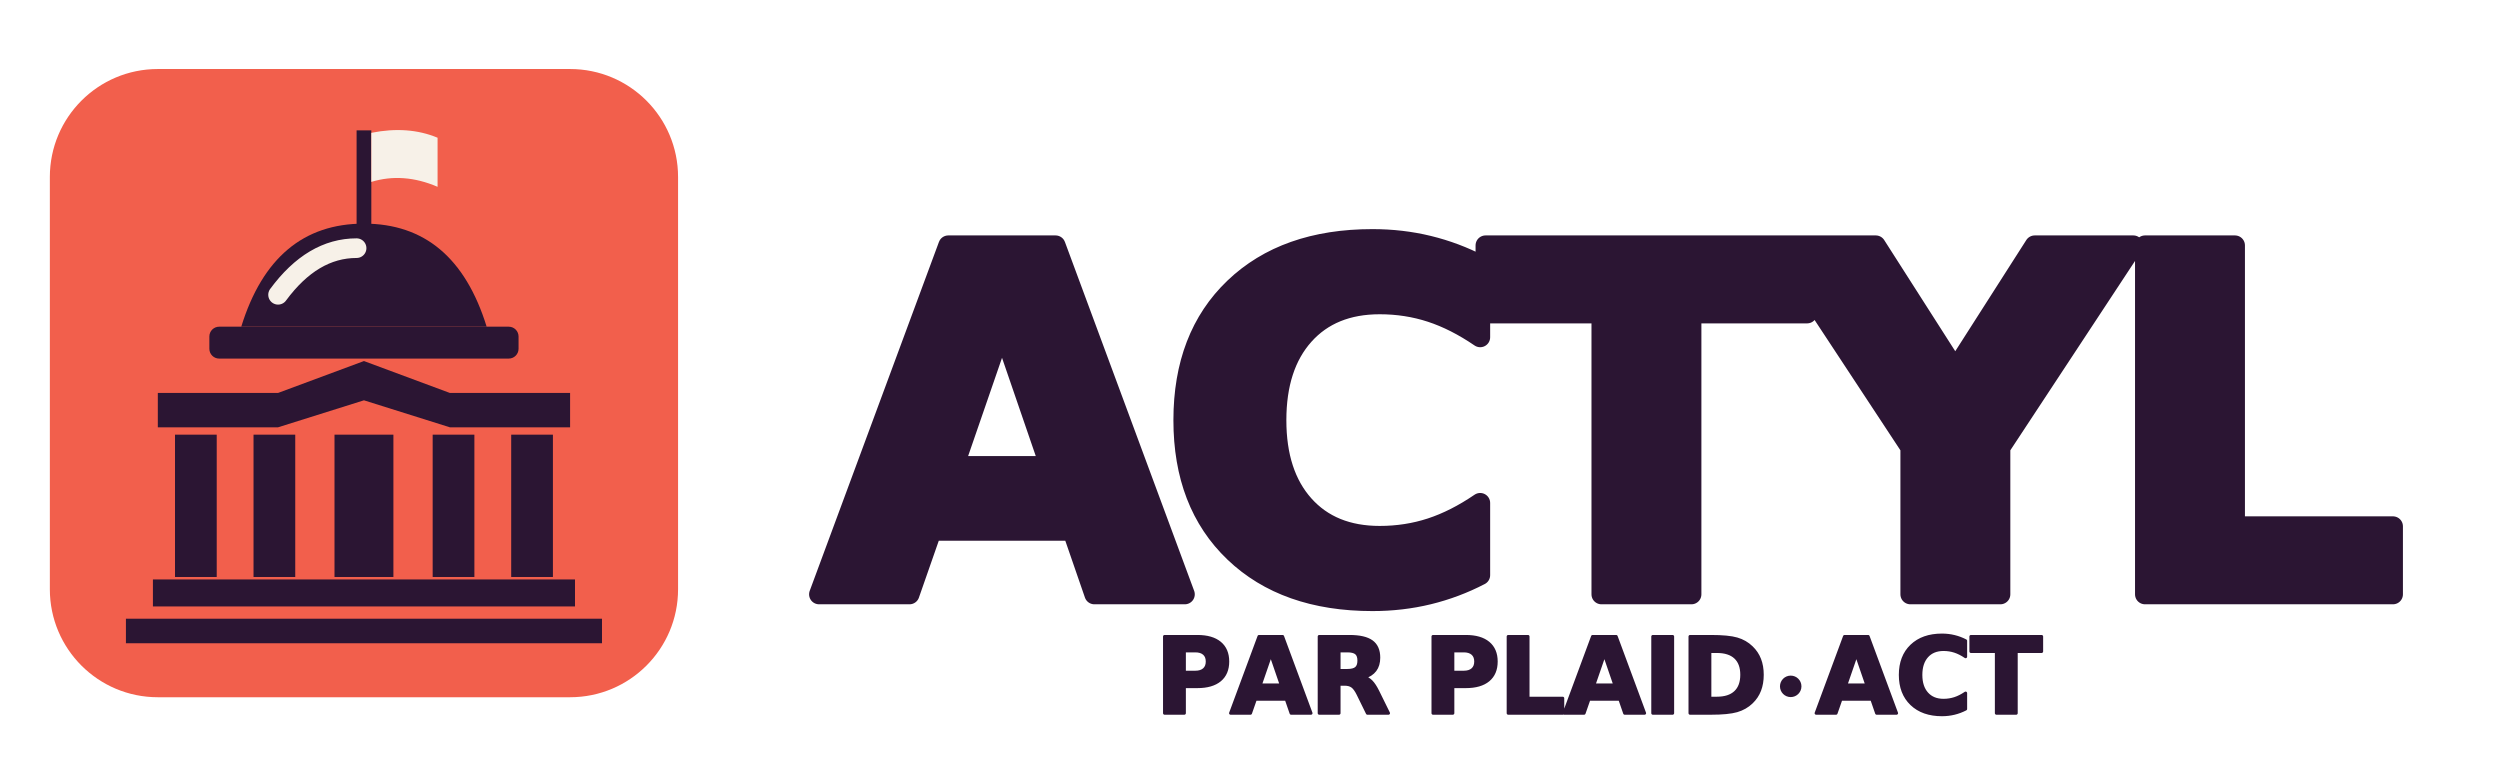
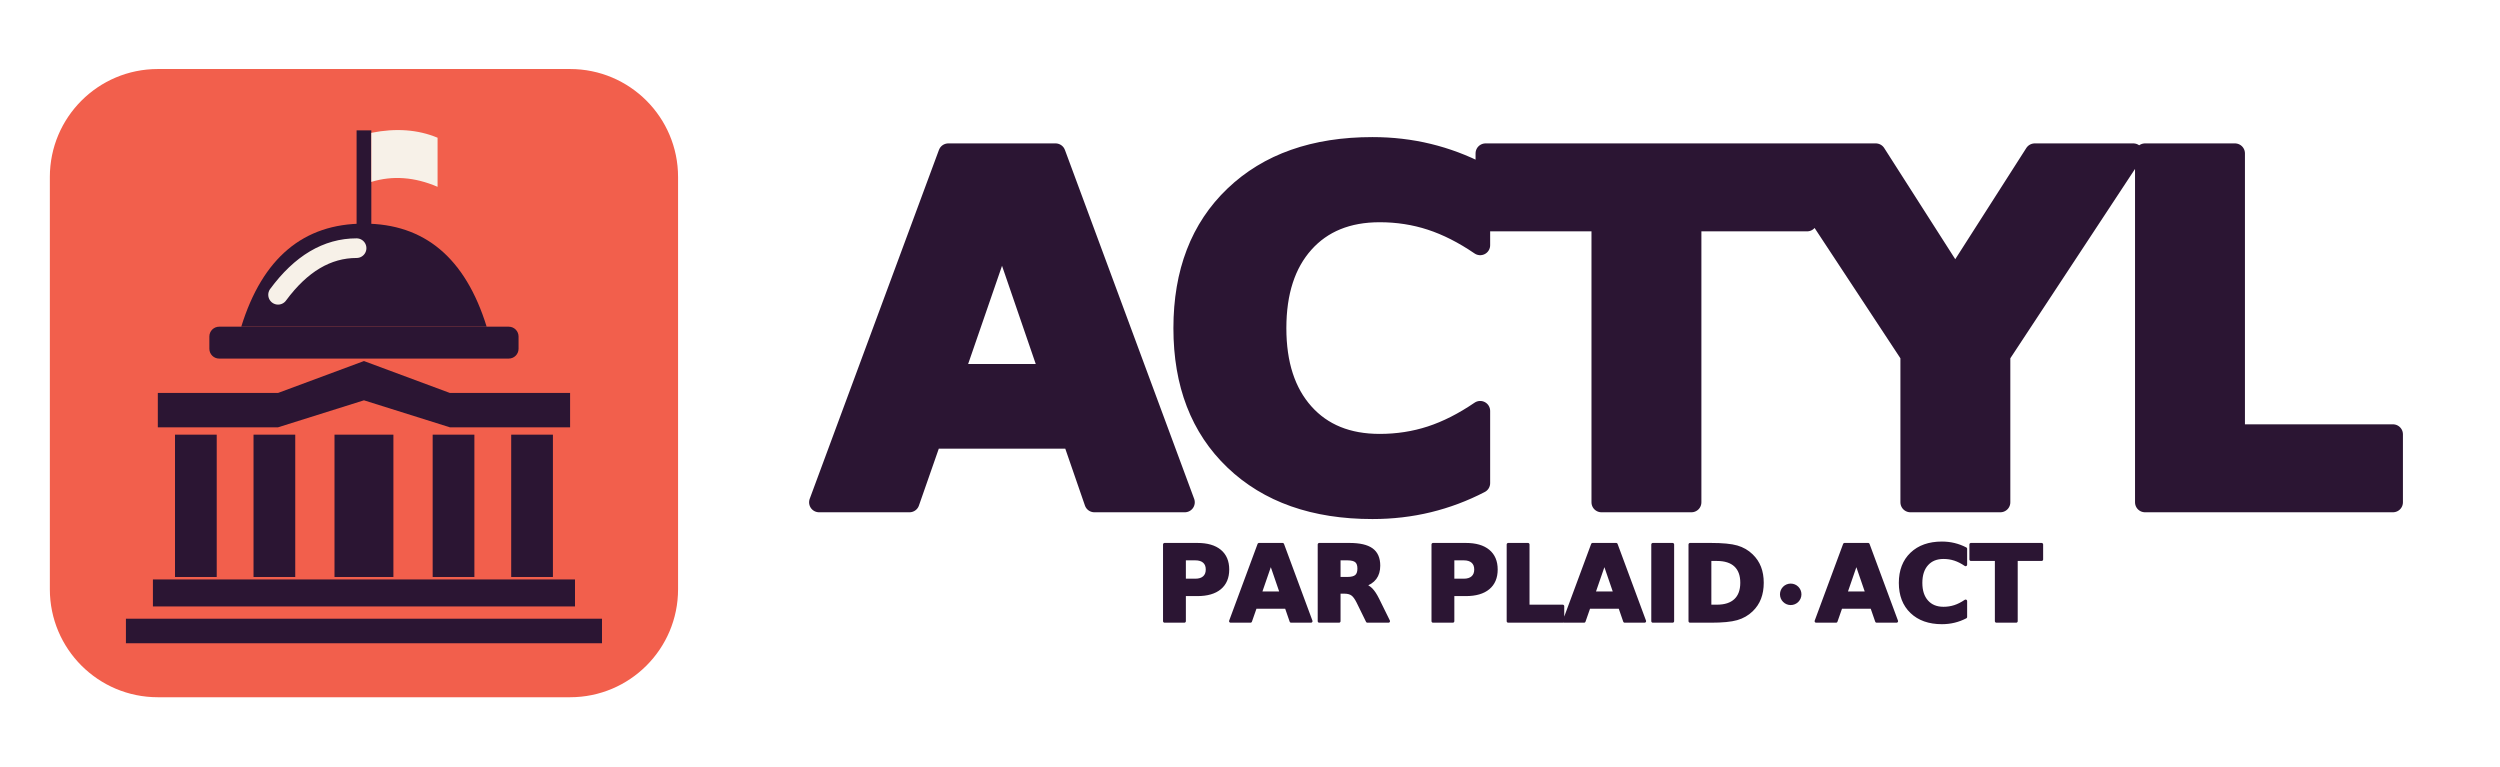
<svg xmlns="http://www.w3.org/2000/svg" viewBox="0 0 652 200" width="652" height="200" role="img">
  <g transform="translate(13 18) scale(.64)">
    <rect width="256" height="256" rx="44" fill="#F25F4C" />
    <rect x="125" y="25" width="6" height="43" fill="#2B1533" />
    <path d="M131 26 Q146 23 158 28 V48 Q144 42 131 46 Z" fill="#F7F1E8" />
    <path d="M78 105 Q91 63 128 63 Q165 63 178 105 Z" fill="#2B1533" />
    <path d="M93 92 Q107 73 125 73" fill="none" stroke="#F7F1E8" stroke-width="8" stroke-linecap="round" />
    <rect x="65" y="105" width="126" height="13" rx="4" fill="#2B1533" />
    <path d="M44 132 L93 132 L128 119 L163 132 H212 V146 H163 L128 135 L93 146 H44 Z" fill="#2B1533" />
    <g fill="#2B1533">
      <rect x="51" y="149" width="17" height="58" />
      <rect x="83" y="149" width="17" height="58" />
      <rect x="116" y="149" width="24" height="58" />
      <rect x="156" y="149" width="17" height="58" />
      <rect x="188" y="149" width="17" height="58" />
    </g>
    <rect x="42" y="208" width="172" height="11" fill="#2B1533" />
    <rect x="31" y="224" width="194" height="10" fill="#2B1533" />
  </g>
-   <path d="M279.681 138.421H242.988L237.198 155.0H213.61L247.315 64.0H275.292L308.998 155.0H285.41ZM248.839 121.538H273.768L261.334 85.333Z M386.032 150.002Q379.572 153.354 372.562 155.061Q365.553 156.768 357.934 156.768Q335.199 156.768 321.912 144.059Q308.625 131.351 308.625 109.591Q308.625 87.771 321.912 75.063Q335.199 62.354 357.934 62.354Q365.553 62.354 372.562 64.061Q379.572 65.768 386.032 69.12V87.954Q379.511 83.504 373.172 81.432Q366.833 79.36 359.823 79.36Q347.268 79.36 340.075 87.405Q332.883 95.451 332.883 109.591Q332.883 123.671 340.075 131.717Q347.268 139.762 359.823 139.762Q366.833 139.762 373.172 137.69Q379.511 135.618 386.032 131.168Z M387.427 64.0H471.295V81.737H441.124V155.0H417.658V81.737H387.427Z M463.547 64.0H489.207L509.93 96.426L530.654 64.0H556.375L521.694 116.662V155.0H498.228V116.662Z M559.415 64.0H582.881V137.263H624.084V155.0H559.415Z" fill="#2B1533" stroke="#2B1533" stroke-width="5.2" stroke-linejoin="round" paint-order="stroke fill" />
-   <path d="M303.718 166.0H312.278Q316.096 166.0 318.139 167.695Q320.182 169.389 320.182 172.524Q320.182 175.672 318.139 177.366Q316.096 179.061 312.278 179.061H308.875V186.0H303.718ZM308.875 169.737V175.324H311.729Q313.229 175.324 314.046 174.593Q314.863 173.863 314.863 172.524Q314.863 171.184 314.046 170.461Q313.229 169.737 311.729 169.737Z M335.462 182.356H327.398L326.125 186.0H320.941L328.349 166.0H334.497L341.905 186.0H336.721ZM328.684 178.646H334.162L331.43 170.689Z M351.385 174.868Q353.006 174.868 353.709 174.265Q354.413 173.662 354.413 172.283Q354.413 170.916 353.709 170.327Q353.006 169.737 351.385 169.737H349.215V174.868ZM349.215 178.431V186.0H344.058V166.0H351.934Q355.886 166.0 357.728 167.326Q359.57 168.652 359.57 171.519Q359.57 173.502 358.612 174.774Q357.654 176.047 355.725 176.65Q356.784 176.891 357.621 177.741Q358.458 178.592 359.315 180.32L362.115 186.0H356.623L354.185 181.03Q353.448 179.53 352.691 178.981Q351.934 178.431 350.675 178.431Z  M373.734 166.0H382.294Q386.112 166.0 388.155 167.695Q390.198 169.389 390.198 172.524Q390.198 175.672 388.155 177.366Q386.112 179.061 382.294 179.061H378.891V186.0H373.734ZM378.891 169.737V175.324H381.745Q383.245 175.324 384.062 174.593Q384.879 173.863 384.879 172.524Q384.879 171.184 384.062 170.461Q383.245 169.737 381.745 169.737Z M393.341 166.0H398.499V182.102H407.554V186.0H393.341Z M422.459 182.356H414.395L413.123 186.0H407.938L415.346 166.0H421.495L428.903 186.0H423.719ZM415.681 178.646H421.16L418.427 170.689Z M431.055 166.0H436.213V186.0H431.055Z M445.92 169.898V182.102H447.769Q450.93 182.102 452.598 180.534Q454.266 178.967 454.266 175.98Q454.266 173.006 452.605 171.452Q450.944 169.898 447.769 169.898ZM440.763 166.0H446.202Q450.756 166.0 452.987 166.65Q455.217 167.299 456.811 168.853Q458.218 170.206 458.901 171.975Q459.584 173.743 459.584 175.98Q459.584 178.244 458.901 180.019Q458.218 181.794 456.811 183.147Q455.204 184.701 452.953 185.35Q450.703 186.0 446.202 186.0H440.763Z M488.172 182.356H480.108L478.836 186.0H473.651L481.059 166.0H487.208L494.616 186.0H489.432ZM481.394 178.646H486.873L484.14 170.689Z M512.629 184.902Q511.209 185.638 509.668 186.013Q508.128 186.388 506.453 186.388Q501.457 186.388 498.537 183.595Q495.616 180.802 495.616 176.02Q495.616 171.224 498.537 168.431Q501.457 165.638 506.453 165.638Q508.128 165.638 509.668 166.013Q511.209 166.388 512.629 167.125V171.265Q511.196 170.287 509.802 169.831Q508.409 169.376 506.869 169.376Q504.109 169.376 502.528 171.144Q500.948 172.912 500.948 176.02Q500.948 179.115 502.528 180.883Q504.109 182.651 506.869 182.651Q508.409 182.651 509.802 182.196Q511.196 181.74 512.629 180.762Z M514.018 166.0H532.45V169.898H525.819V186.0H520.662V169.898H514.018Z" fill="#2B1533" stroke="#2B1533" stroke-width="0.8" stroke-linejoin="round" paint-order="stroke fill" />
-   <circle cx="467.017" cy="179" r="2.8" fill="#2B1533" />
+   <path d="M279.681 114.421H242.988L237.198 131.0H213.61L247.315 40.0H275.292L308.998 131.0H285.41ZM248.839 97.538H273.768L261.334 61.333Z M386.032 126.002Q379.572 129.354 372.562 131.061Q365.553 132.768 357.934 132.768Q335.199 132.768 321.912 120.059Q308.625 107.351 308.625 85.591Q308.625 63.771 321.912 51.063Q335.199 38.354 357.934 38.354Q365.553 38.354 372.562 40.061Q379.572 41.768 386.032 45.12V63.954Q379.511 59.504 373.172 57.432Q366.833 55.36 359.823 55.36Q347.268 55.36 340.075 63.405Q332.883 71.451 332.883 85.591Q332.883 99.671 340.075 107.717Q347.268 115.762 359.823 115.762Q366.833 115.762 373.172 113.69Q379.511 111.618 386.032 107.168Z M387.427 40.0H471.295V57.737H441.124V131.0H417.658V57.737H387.427Z M463.547 40.0H489.207L509.93 72.426L530.654 40.0H556.375L521.694 92.662V131.0H498.228V92.662Z M559.415 40.0H582.881V113.263H624.084V131.0H559.415Z" fill="#2B1533" stroke="#2B1533" stroke-width="5.2" stroke-linejoin="round" paint-order="stroke fill" />
+   <path d="M303.718 142.0H312.278Q316.096 142.0 318.139 143.695Q320.182 145.389 320.182 148.524Q320.182 151.672 318.139 153.366Q316.096 155.061 312.278 155.061H308.875V162.0H303.718ZM308.875 145.737V151.324H311.729Q313.229 151.324 314.046 150.593Q314.863 149.863 314.863 148.524Q314.863 147.184 314.046 146.461Q313.229 145.737 311.729 145.737Z M335.462 158.356H327.398L326.125 162.0H320.941L328.349 142.0H334.497L341.905 162.0H336.721ZM328.684 154.646H334.162L331.43 146.689Z M351.385 150.868Q353.006 150.868 353.709 150.265Q354.413 149.662 354.413 148.283Q354.413 146.916 353.709 146.327Q353.006 145.737 351.385 145.737H349.215V150.868ZM349.215 154.431V162.0H344.058V142.0H351.934Q355.886 142.0 357.728 143.326Q359.57 144.652 359.57 147.519Q359.57 149.502 358.612 150.774Q357.654 152.047 355.725 152.65Q356.784 152.891 357.621 153.741Q358.458 154.592 359.315 156.32L362.115 162.0H356.623L354.185 157.03Q353.448 155.53 352.691 154.981Q351.934 154.431 350.675 154.431Z  M373.734 142.0H382.294Q386.112 142.0 388.155 143.695Q390.198 145.389 390.198 148.524Q390.198 151.672 388.155 153.366Q386.112 155.061 382.294 155.061H378.891V162.0H373.734ZM378.891 145.737V151.324H381.745Q383.245 151.324 384.062 150.593Q384.879 149.863 384.879 148.524Q384.879 147.184 384.062 146.461Q383.245 145.737 381.745 145.737Z M393.341 142.0H398.499V158.102H407.554V162.0H393.341Z M422.459 158.356H414.395L413.123 162.0H407.938L415.346 142.0H421.495L428.903 162.0H423.719ZM415.681 154.646H421.16L418.427 146.689Z M431.055 142.0H436.213V162.0H431.055Z M445.92 145.898V158.102H447.769Q450.93 158.102 452.598 156.534Q454.266 154.967 454.266 151.98Q454.266 149.006 452.605 147.452Q450.944 145.898 447.769 145.898ZM440.763 142.0H446.202Q450.756 142.0 452.987 142.65Q455.217 143.299 456.811 144.853Q458.218 146.206 458.901 147.975Q459.584 149.743 459.584 151.98Q459.584 154.244 458.901 156.019Q458.218 157.794 456.811 159.147Q455.204 160.701 452.953 161.35Q450.703 162.0 446.202 162.0H440.763Z M488.172 158.356H480.108L478.836 162.0H473.651L481.059 142.0H487.208L494.616 162.0H489.432ZM481.394 154.646H486.873L484.14 146.689Z M512.629 160.902Q511.209 161.638 509.668 162.013Q508.128 162.388 506.453 162.388Q501.457 162.388 498.537 159.595Q495.616 156.802 495.616 152.02Q495.616 147.224 498.537 144.431Q501.457 141.638 506.453 141.638Q508.128 141.638 509.668 142.013Q511.209 142.388 512.629 143.125V147.265Q511.196 146.287 509.802 145.831Q508.409 145.376 506.869 145.376Q504.109 145.376 502.528 147.144Q500.948 148.912 500.948 152.02Q500.948 155.115 502.528 156.883Q504.109 158.651 506.869 158.651Q508.409 158.651 509.802 158.196Q511.196 157.74 512.629 156.762Z M514.018 142.0H532.45V145.898H525.819V162.0H520.662V145.898H514.018Z" fill="#2B1533" stroke="#2B1533" stroke-width="0.8" stroke-linejoin="round" paint-order="stroke fill" />
+   <circle cx="467.017" cy="155" r="2.8" fill="#2B1533" />
</svg>
